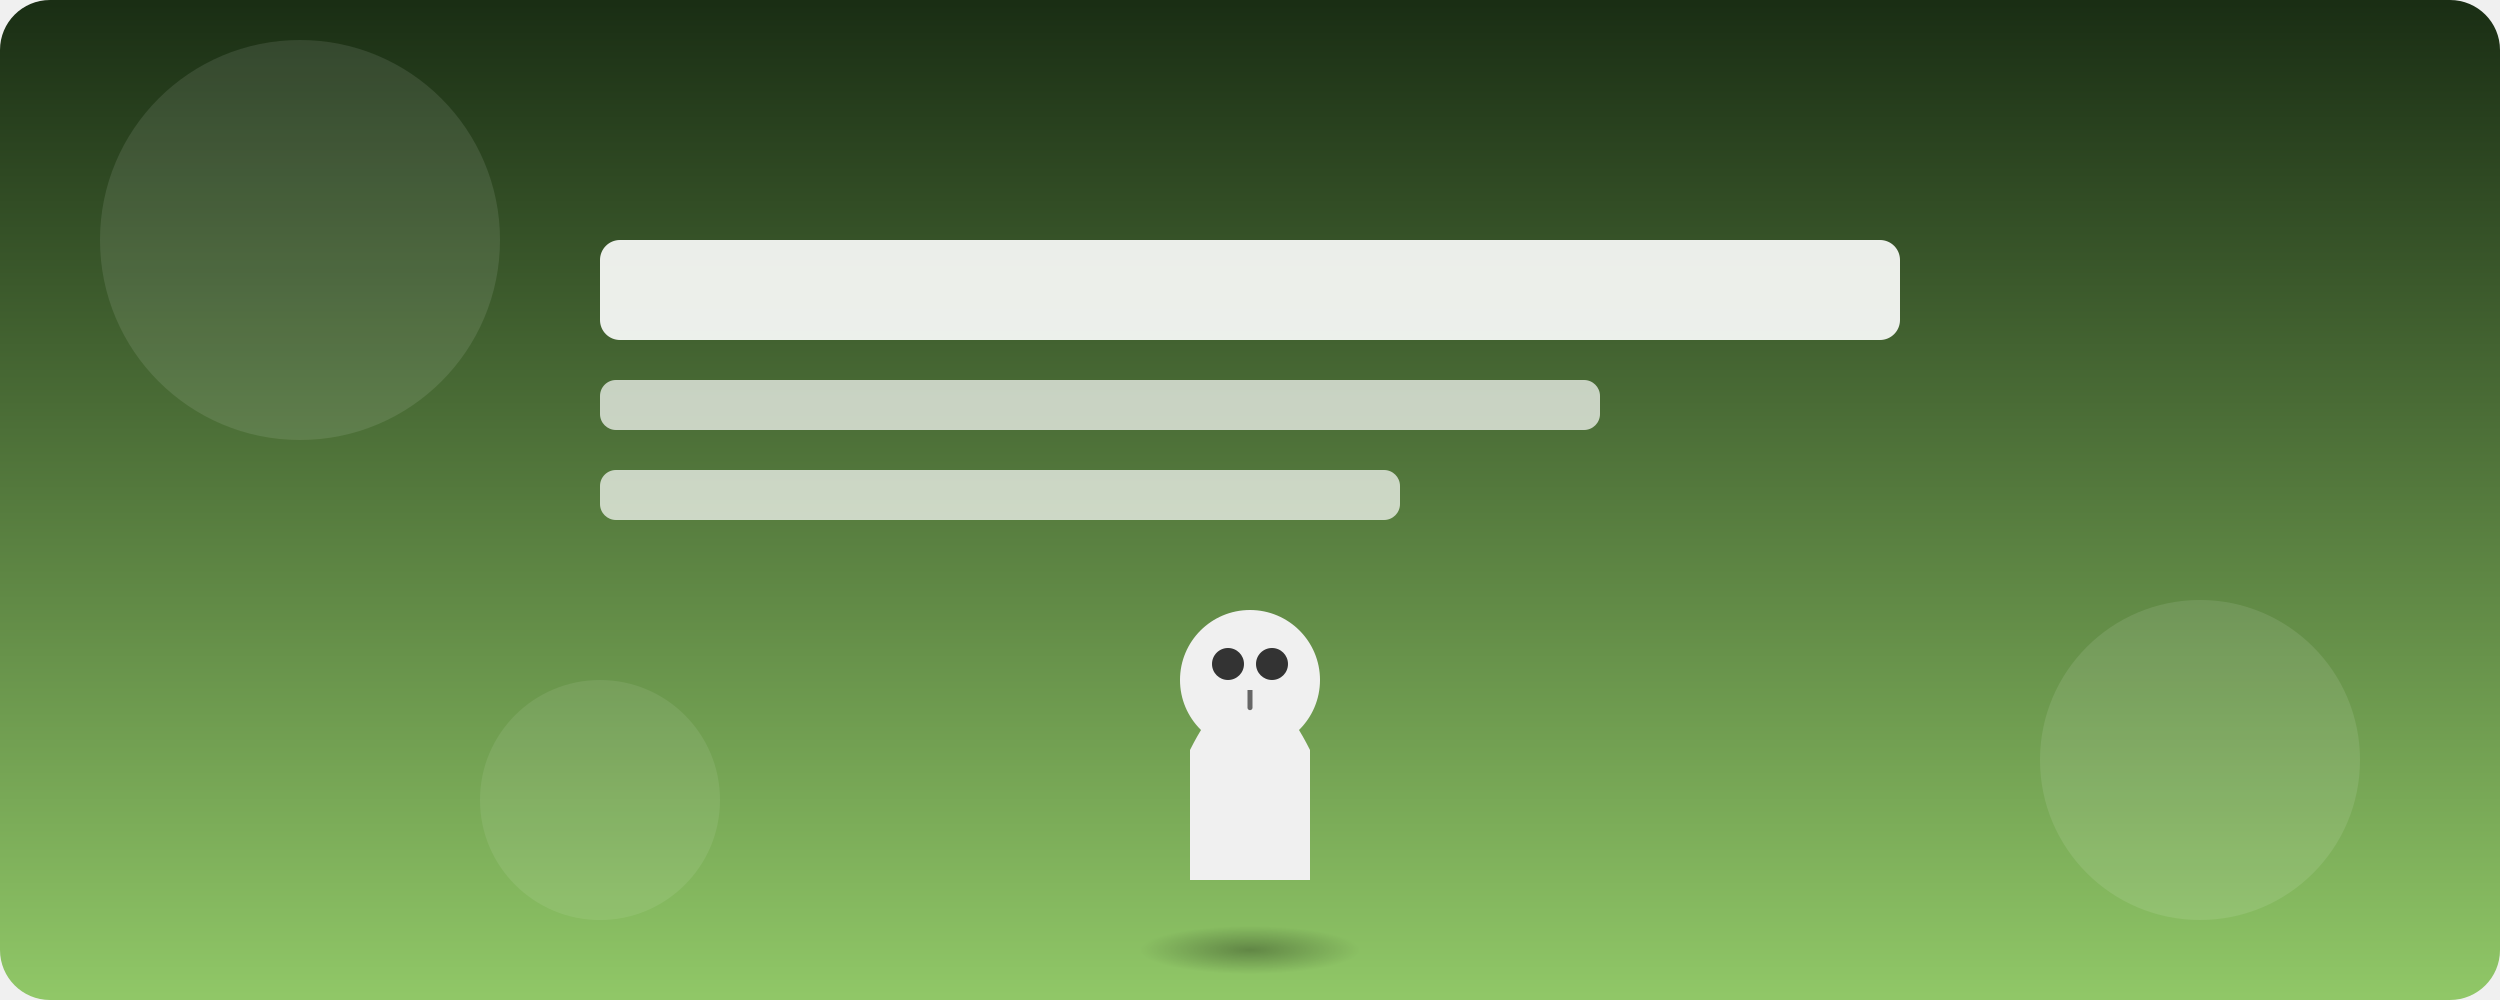
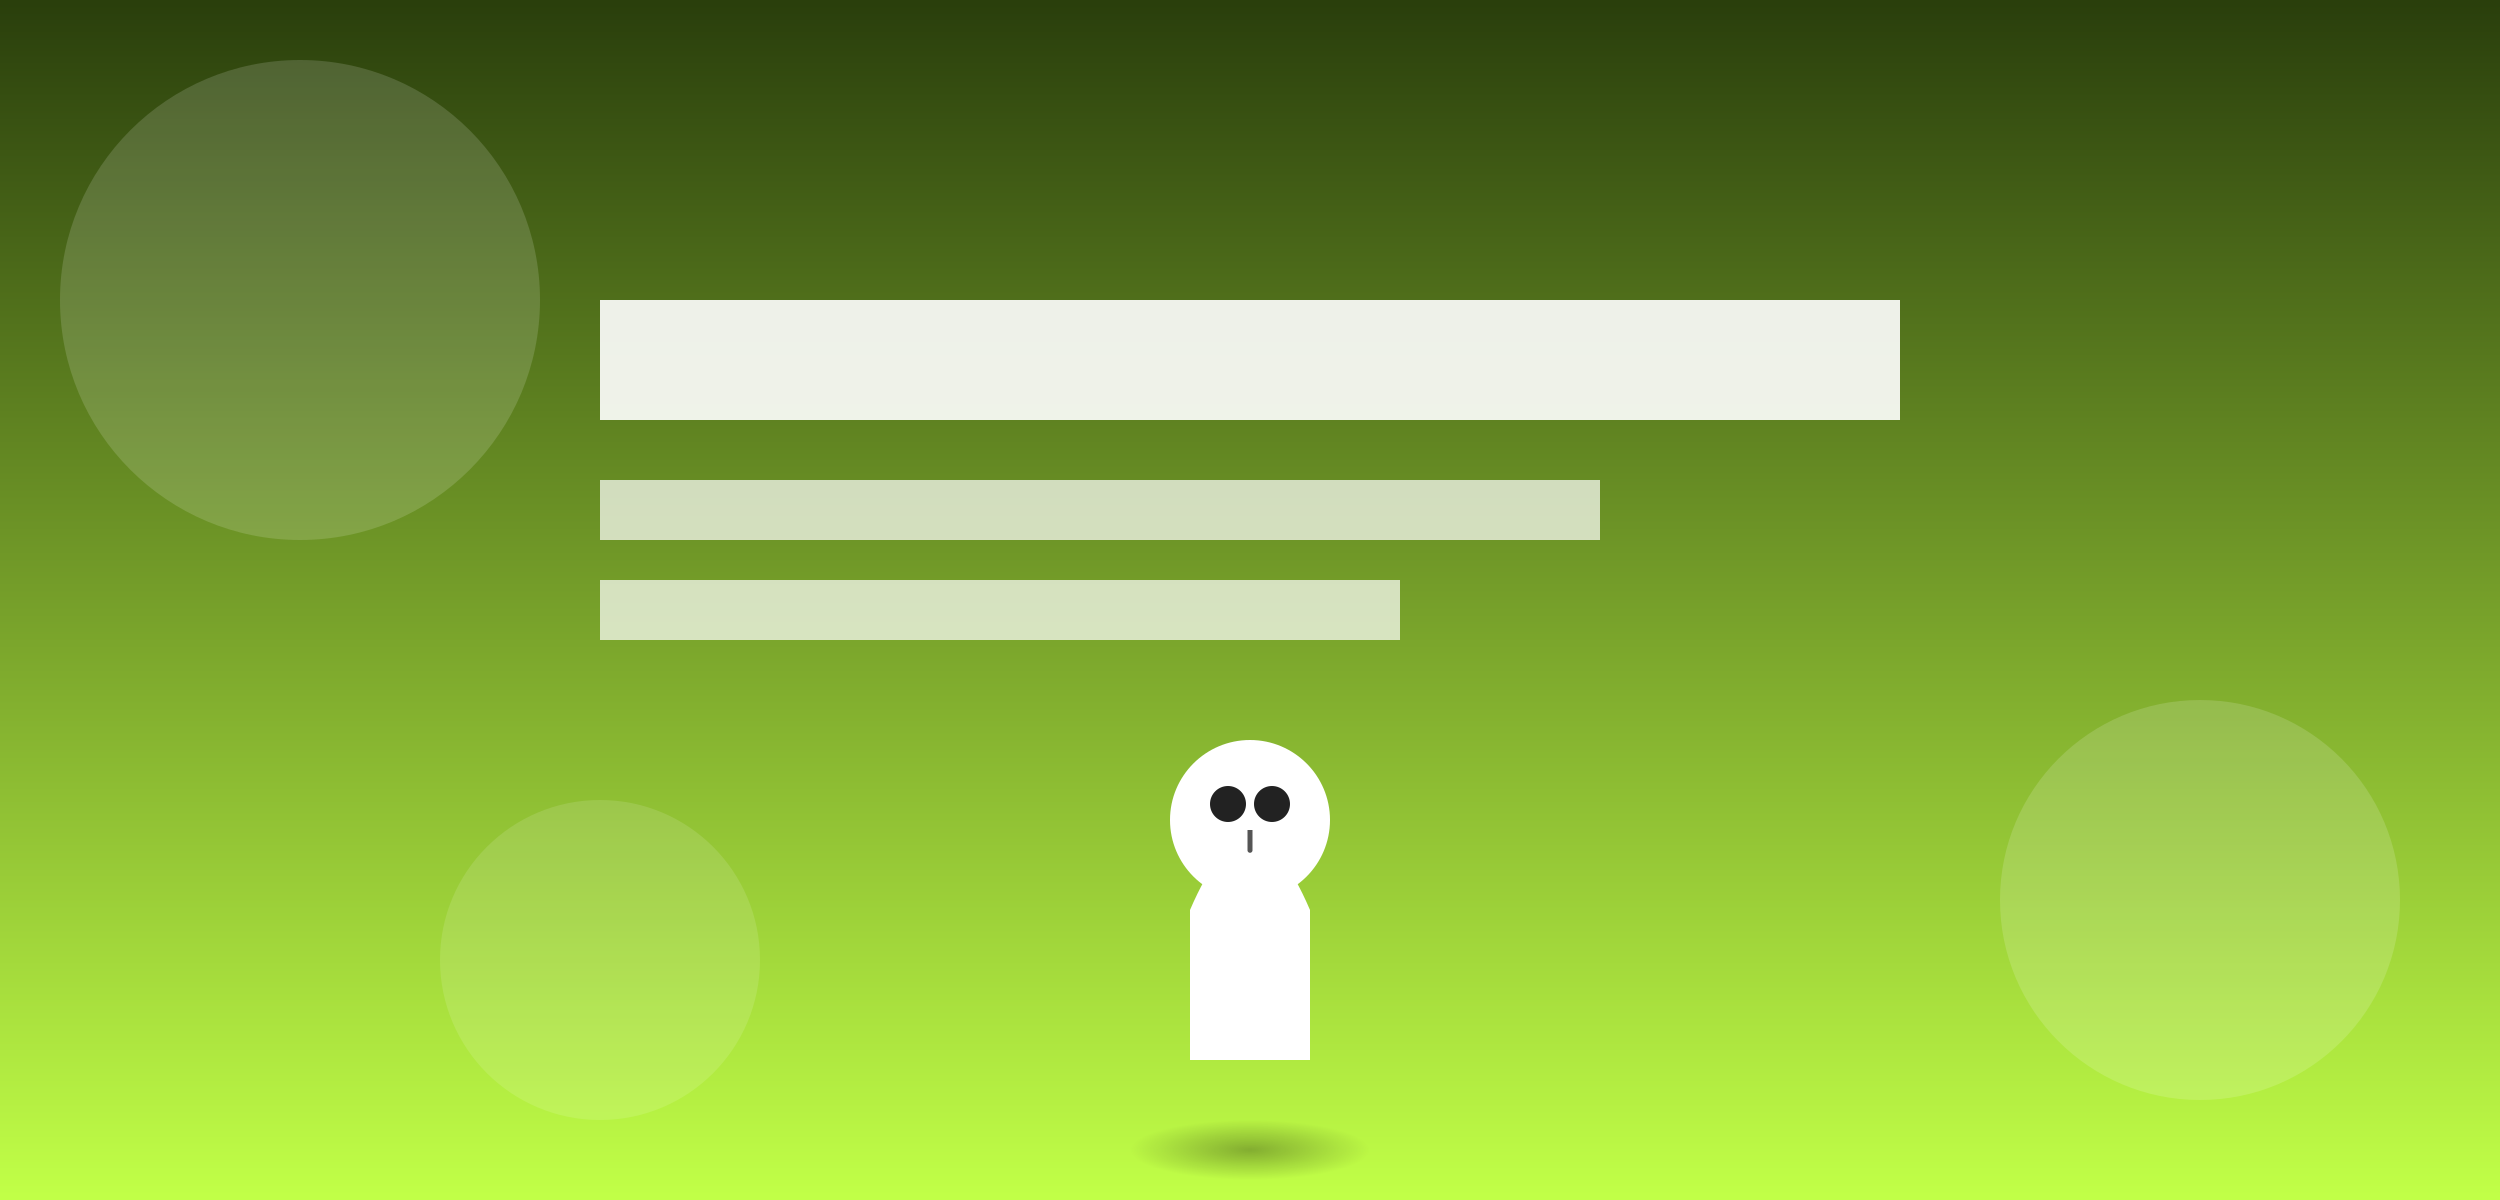
- <svg xmlns="http://www.w3.org/2000/svg" viewBox="0 0 1250 500">
+ <svg xmlns="http://www.w3.org/2000/svg" viewBox="0 0 1250 600">
  <defs>
    <linearGradient id="bgGradient" x1="0%" y1="0%" x2="0%" y2="100%">
-       <stop offset="0%" style="stop-color:#1a2e14;stop-opacity:1" />
-       <stop offset="100%" style="stop-color:#90c767;stop-opacity:1" />
+       <stop offset="0%" style="stop-color:#2a3f0c;stop-opacity:1" />
+       <stop offset="100%" style="stop-color:#c1ff47;stop-opacity:1" />
    </linearGradient>
    <radialGradient id="shadowGradient" cx="50%" cy="50%" r="50%" fx="50%" fy="50%">
      <stop offset="0%" style="stop-color:rgba(0,0,0,0.3)" />
      <stop offset="100%" style="stop-color:rgba(0,0,0,0)" />
    </radialGradient>
  </defs>
-   <rect width="1250" height="500" fill="url(#bgGradient)" rx="25" />
-   <circle cx="150" cy="120" r="100" fill="rgba(255,255,255,0.1)" />
-   <circle cx="1100" cy="380" r="80" fill="rgba(255,255,255,0.1)" />
-   <circle cx="300" cy="400" r="60" fill="rgba(255,255,255,0.08)" />
-   <rect x="300" y="120" width="650" height="50" rx="10" fill="rgba(255,255,255,0.9)" />
-   <rect x="300" y="190" width="500" height="25" rx="8" fill="rgba(255,255,255,0.7)" />
-   <rect x="300" y="235" width="400" height="25" rx="8" fill="rgba(255,255,255,0.7)" />
-   <ellipse cx="625" cy="475" rx="55" ry="12" fill="url(#shadowGradient)" />
-   <path d="M595 375 Q625 315 655 375 L655 440 L595 440 Z" fill="#f0f0f0" />
-   <circle cx="625" cy="340" r="35" fill="#f0f0f0" />
-   <circle cx="614" cy="332" r="8" fill="#333" />
-   <circle cx="636" cy="332" r="8" fill="#333" />
-   <path d="M625 345 Q625 358 625 352" stroke="#666" fill="none" stroke-width="2.5" />
+   <rect width="1250" height="600" fill="url(#bgGradient)" />
+   <circle cx="150" cy="150" r="120" fill="rgba(255,255,255,0.15)" />
+   <circle cx="1100" cy="450" r="100" fill="rgba(255,255,255,0.15)" />
+   <circle cx="300" cy="480" r="80" fill="rgba(255,255,255,0.12)" />
+   <rect x="300" y="150" width="650" height="60" fill="rgba(255,255,255,0.9)" />
+   <rect x="300" y="240" width="500" height="30" fill="rgba(255,255,255,0.7)" />
+   <rect x="300" y="290" width="400" height="30" fill="rgba(255,255,255,0.7)" />
+   <ellipse cx="625" cy="575" rx="60" ry="15" fill="url(#shadowGradient)" />
+   <path d="M595 455 Q625 385 655 455 L655 530 L595 530 Z" fill="#ffffff" />
+   <circle cx="625" cy="410" r="40" fill="#ffffff" />
+   <circle cx="614" cy="402" r="9" fill="#222222" />
+   <circle cx="636" cy="402" r="9" fill="#222222" />
+   <path d="M625 415 Q625 430 625 423" stroke="#555555" fill="none" stroke-width="2.5" />
</svg>
